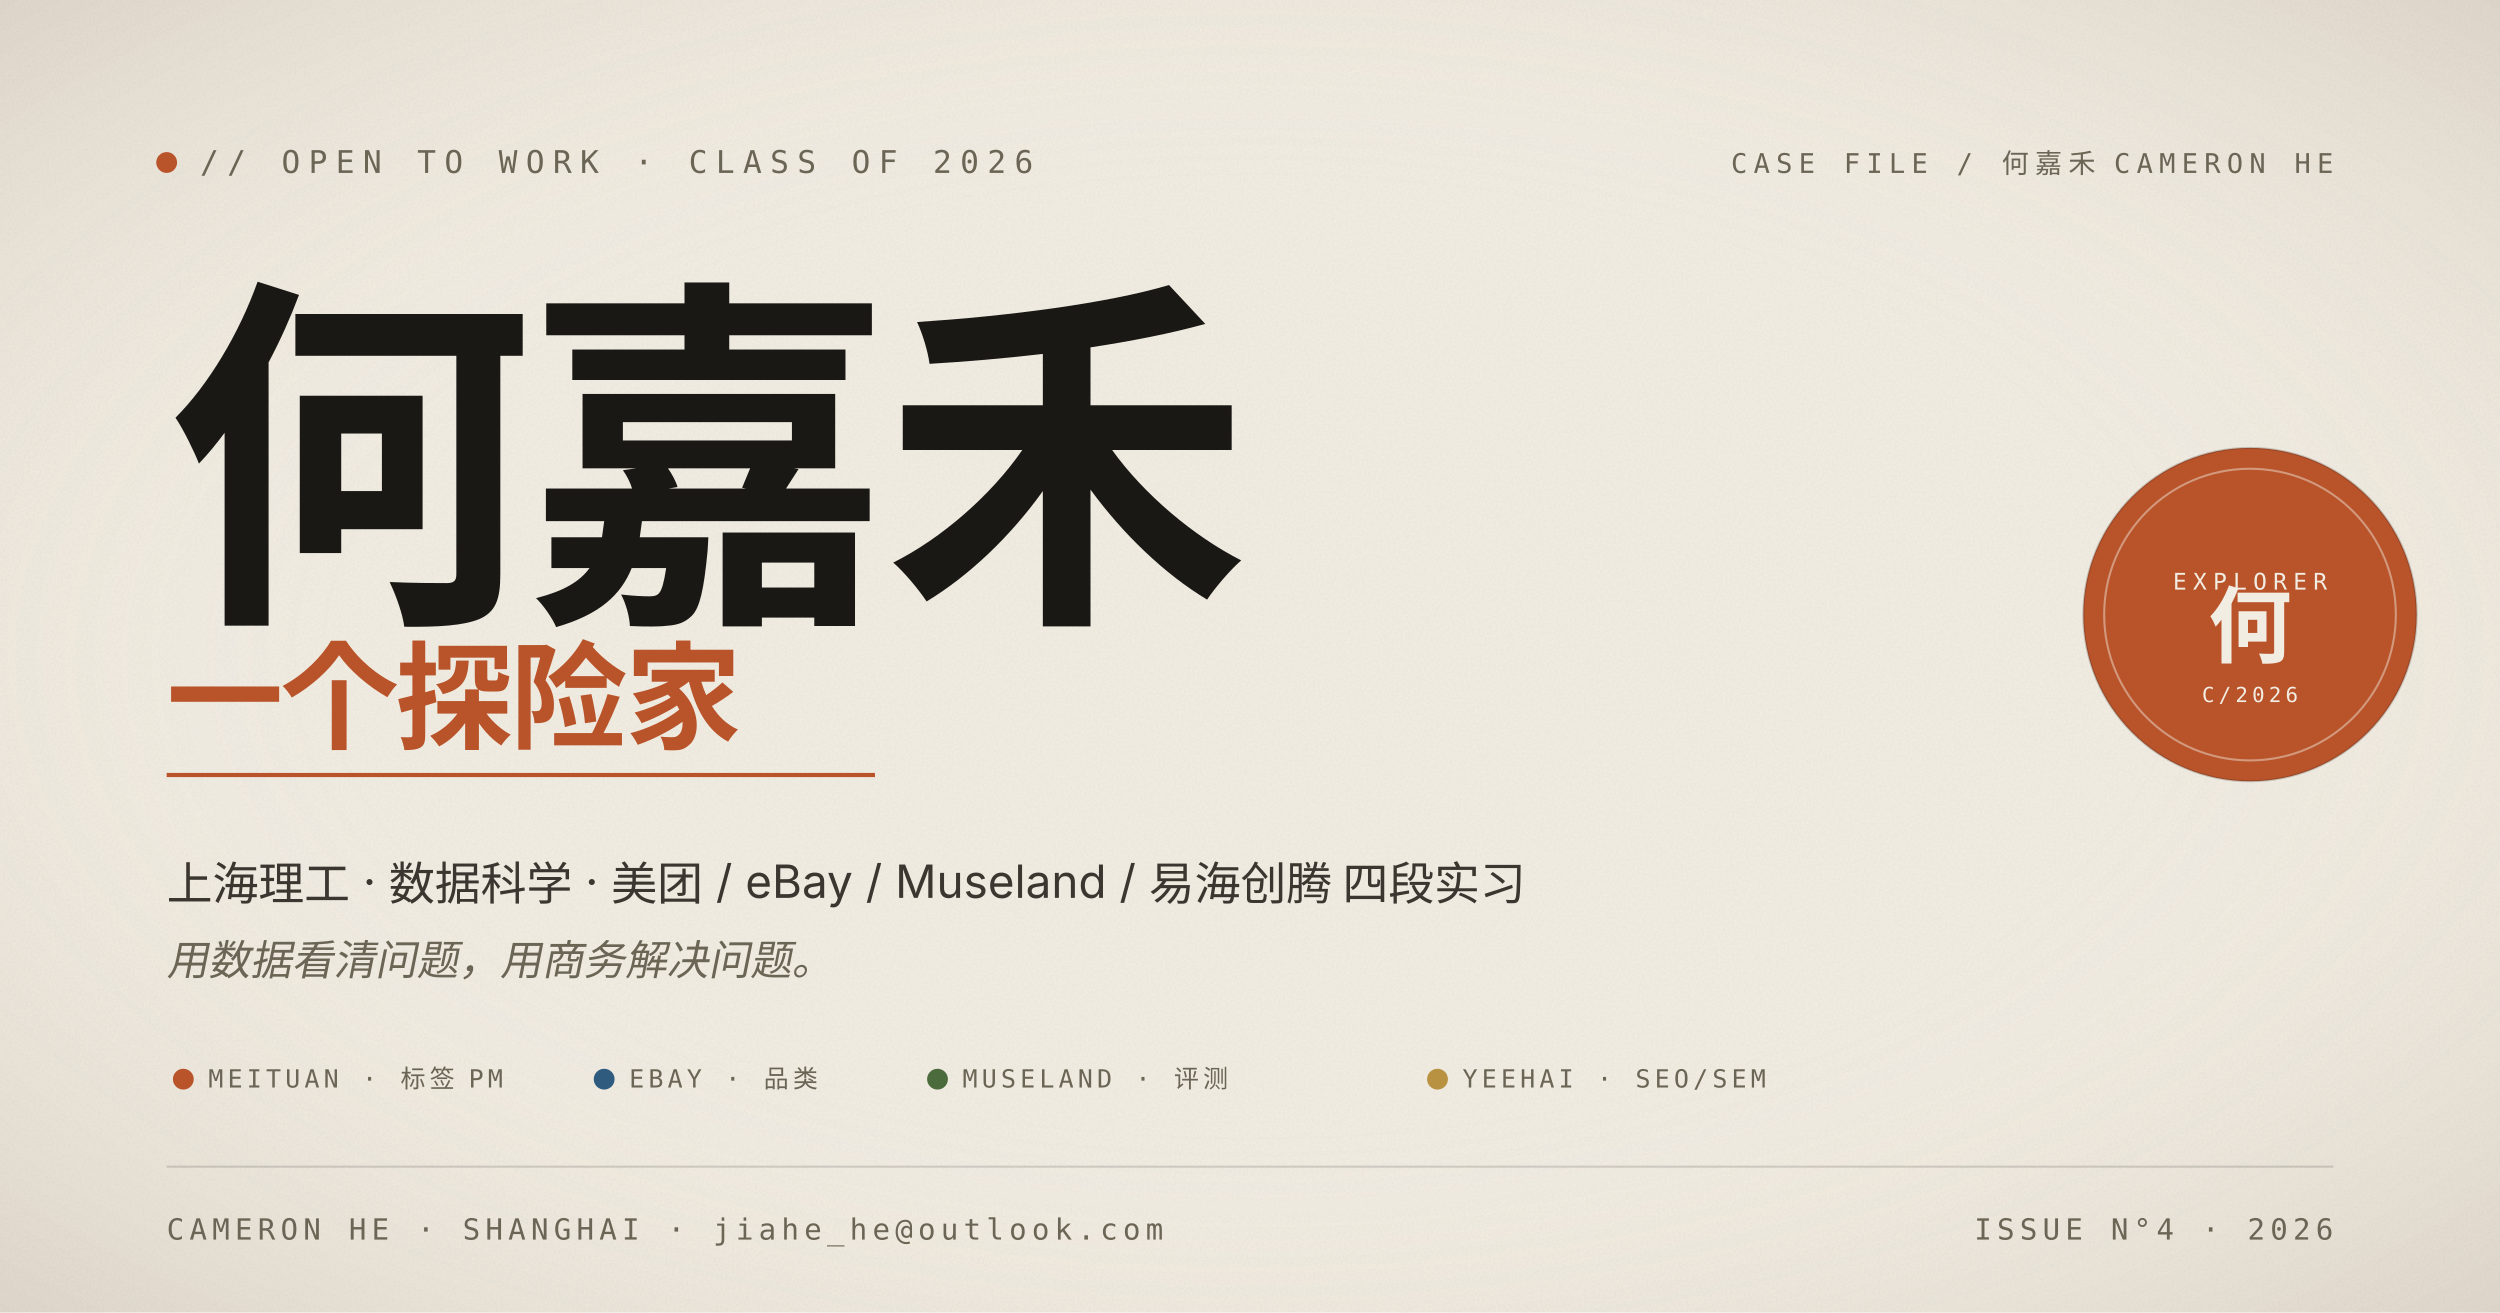
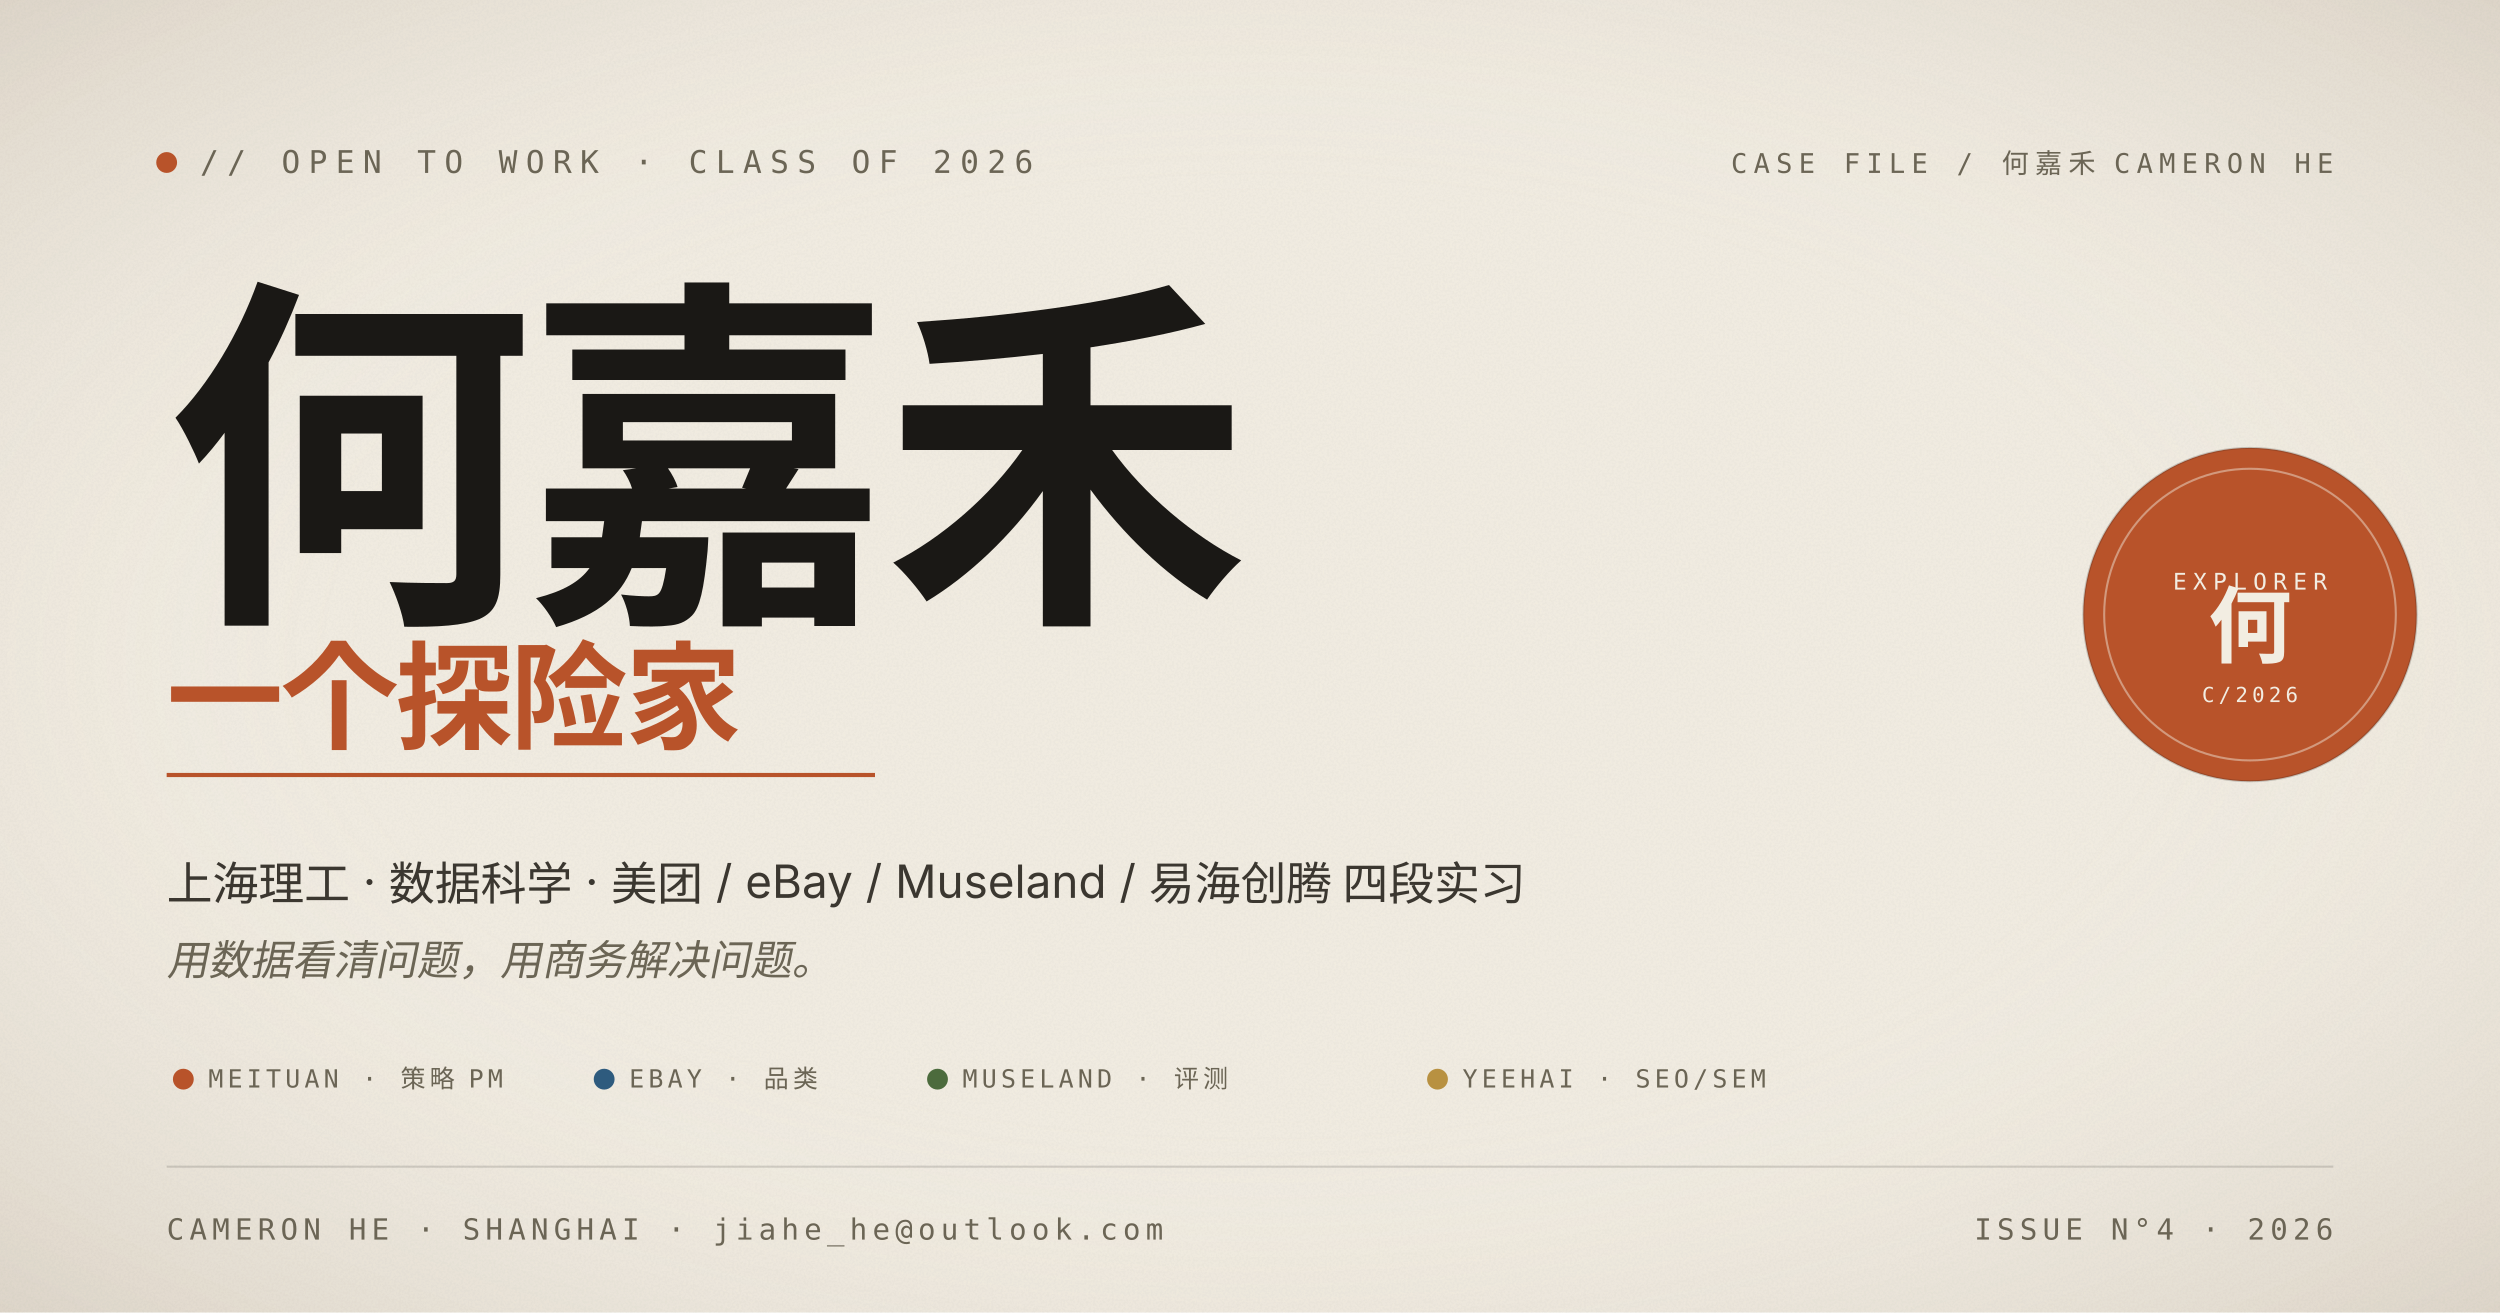
<svg xmlns="http://www.w3.org/2000/svg" width="1200" height="630" viewBox="0 0 1200 630">
  <defs>
    <filter id="grain">
      <feTurbulence type="fractalNoise" baseFrequency="0.9" numOctaves="2" stitchTiles="stitch" />
      <feColorMatrix values="0 0 0 0 0.10   0 0 0 0 0.09   0 0 0 0 0.08   0 0 0 0.08 0" />
    </filter>
    <radialGradient id="vig" cx="50%" cy="50%" r="70%">
      <stop offset="50%" stop-color="#F2EDE2" stop-opacity="0" />
      <stop offset="100%" stop-color="#50361C" stop-opacity="0.12" />
    </radialGradient>
  </defs>
  <rect width="1200" height="630" fill="#F2EDE2" />
  <rect width="1200" height="630" filter="url(#grain)" opacity="0.55" />
  <rect width="1200" height="630" fill="url(#vig)" />
  <g font-family="'JetBrains Mono', ui-monospace, monospace" fill="#6B6555" font-size="15" letter-spacing="4">
    <circle cx="80" cy="78" r="5" fill="#B8532A" />
    <text x="96" y="83">// OPEN TO WORK · CLASS OF 2026</text>
  </g>
  <g font-family="'JetBrains Mono', ui-monospace, monospace" fill="#6B6555" font-size="13" letter-spacing="3" text-anchor="end">
    <text x="1120" y="83">CASE FILE / 何嘉禾 CAMERON HE</text>
  </g>
  <g font-family="'Space Grotesk', 'PingFang SC', sans-serif" font-weight="600">
    <text x="80" y="285" font-size="176" fill="#1A1815" letter-spacing="-4">何嘉禾</text>
    <text x="80" y="355" font-size="56" fill="#B8532A" letter-spacing="-1">一个探险家</text>
  </g>
  <line x1="80" y1="372" x2="420" y2="372" stroke="#B8532A" stroke-width="2" />
  <g font-family="'Inter', 'PingFang SC', sans-serif" fill="#3B3730" font-size="22">
    <text x="80" y="432">上海理工 · 数据科学 · 美团 / eBay / Museland / 易海创腾 四段实习</text>
  </g>
  <g font-family="'Inter', 'PingFang SC', sans-serif" fill="#6B6555" font-size="20" font-style="italic">
    <text x="80" y="468">用数据看清问题，用商务解决问题。</text>
  </g>
  <g font-family="'JetBrains Mono', ui-monospace, monospace" font-size="12" fill="#6B6555" letter-spacing="2">
    <g>
      <circle cx="88" cy="518" r="5" fill="#B8532A" />
-       <text x="100" y="522">MEITUAN · 标签 PM</text>
+       <text x="100" y="522">MEITUAN · 策略 PM</text>
    </g>
    <g>
      <circle cx="290" cy="518" r="5" fill="#2E5B7E" />
      <text x="302" y="522">EBAY · 品类</text>
    </g>
    <g>
      <circle cx="450" cy="518" r="5" fill="#4C6B3D" />
      <text x="462" y="522">MUSELAND · 评测</text>
    </g>
    <g>
      <circle cx="690" cy="518" r="5" fill="#B89141" />
      <text x="702" y="522">YEEHAI · SEO/SEM</text>
    </g>
  </g>
  <line x1="80" y1="560" x2="1120" y2="560" stroke="#1A1815" stroke-opacity="0.15" />
  <g font-family="'JetBrains Mono', ui-monospace, monospace" font-size="14" fill="#6B6555" letter-spacing="2.5">
    <text x="80" y="595">CAMERON HE  ·  SHANGHAI  ·  jiahe_he@outlook.com</text>
  </g>
  <g font-family="'JetBrains Mono', ui-monospace, monospace" font-size="14" fill="#6B6555" letter-spacing="2.5" text-anchor="end">
    <text x="1120" y="595">ISSUE N°4 · 2026</text>
  </g>
  <g transform="translate(1000, 215)">
    <circle cx="80" cy="80" r="80" fill="#B8532A" />
    <circle cx="80" cy="80" r="80" fill="none" stroke="#1A1815" stroke-opacity="0.2" stroke-width="1" />
    <circle cx="80" cy="80" r="70" fill="none" stroke="#F2EDE2" stroke-opacity="0.45" stroke-width="1" />
    <text x="80" y="68" text-anchor="middle" font-family="'JetBrains Mono', monospace" font-size="11" fill="#F2EDE2" letter-spacing="3">EXPLORER</text>
    <text x="80" y="100" text-anchor="middle" font-family="'Space Grotesk', sans-serif" font-size="40" font-weight="700" fill="#F2EDE2">何</text>
    <text x="80" y="122" text-anchor="middle" font-family="'JetBrains Mono', monospace" font-size="10" fill="#F2EDE2" letter-spacing="2">C/2026</text>
  </g>
</svg>
